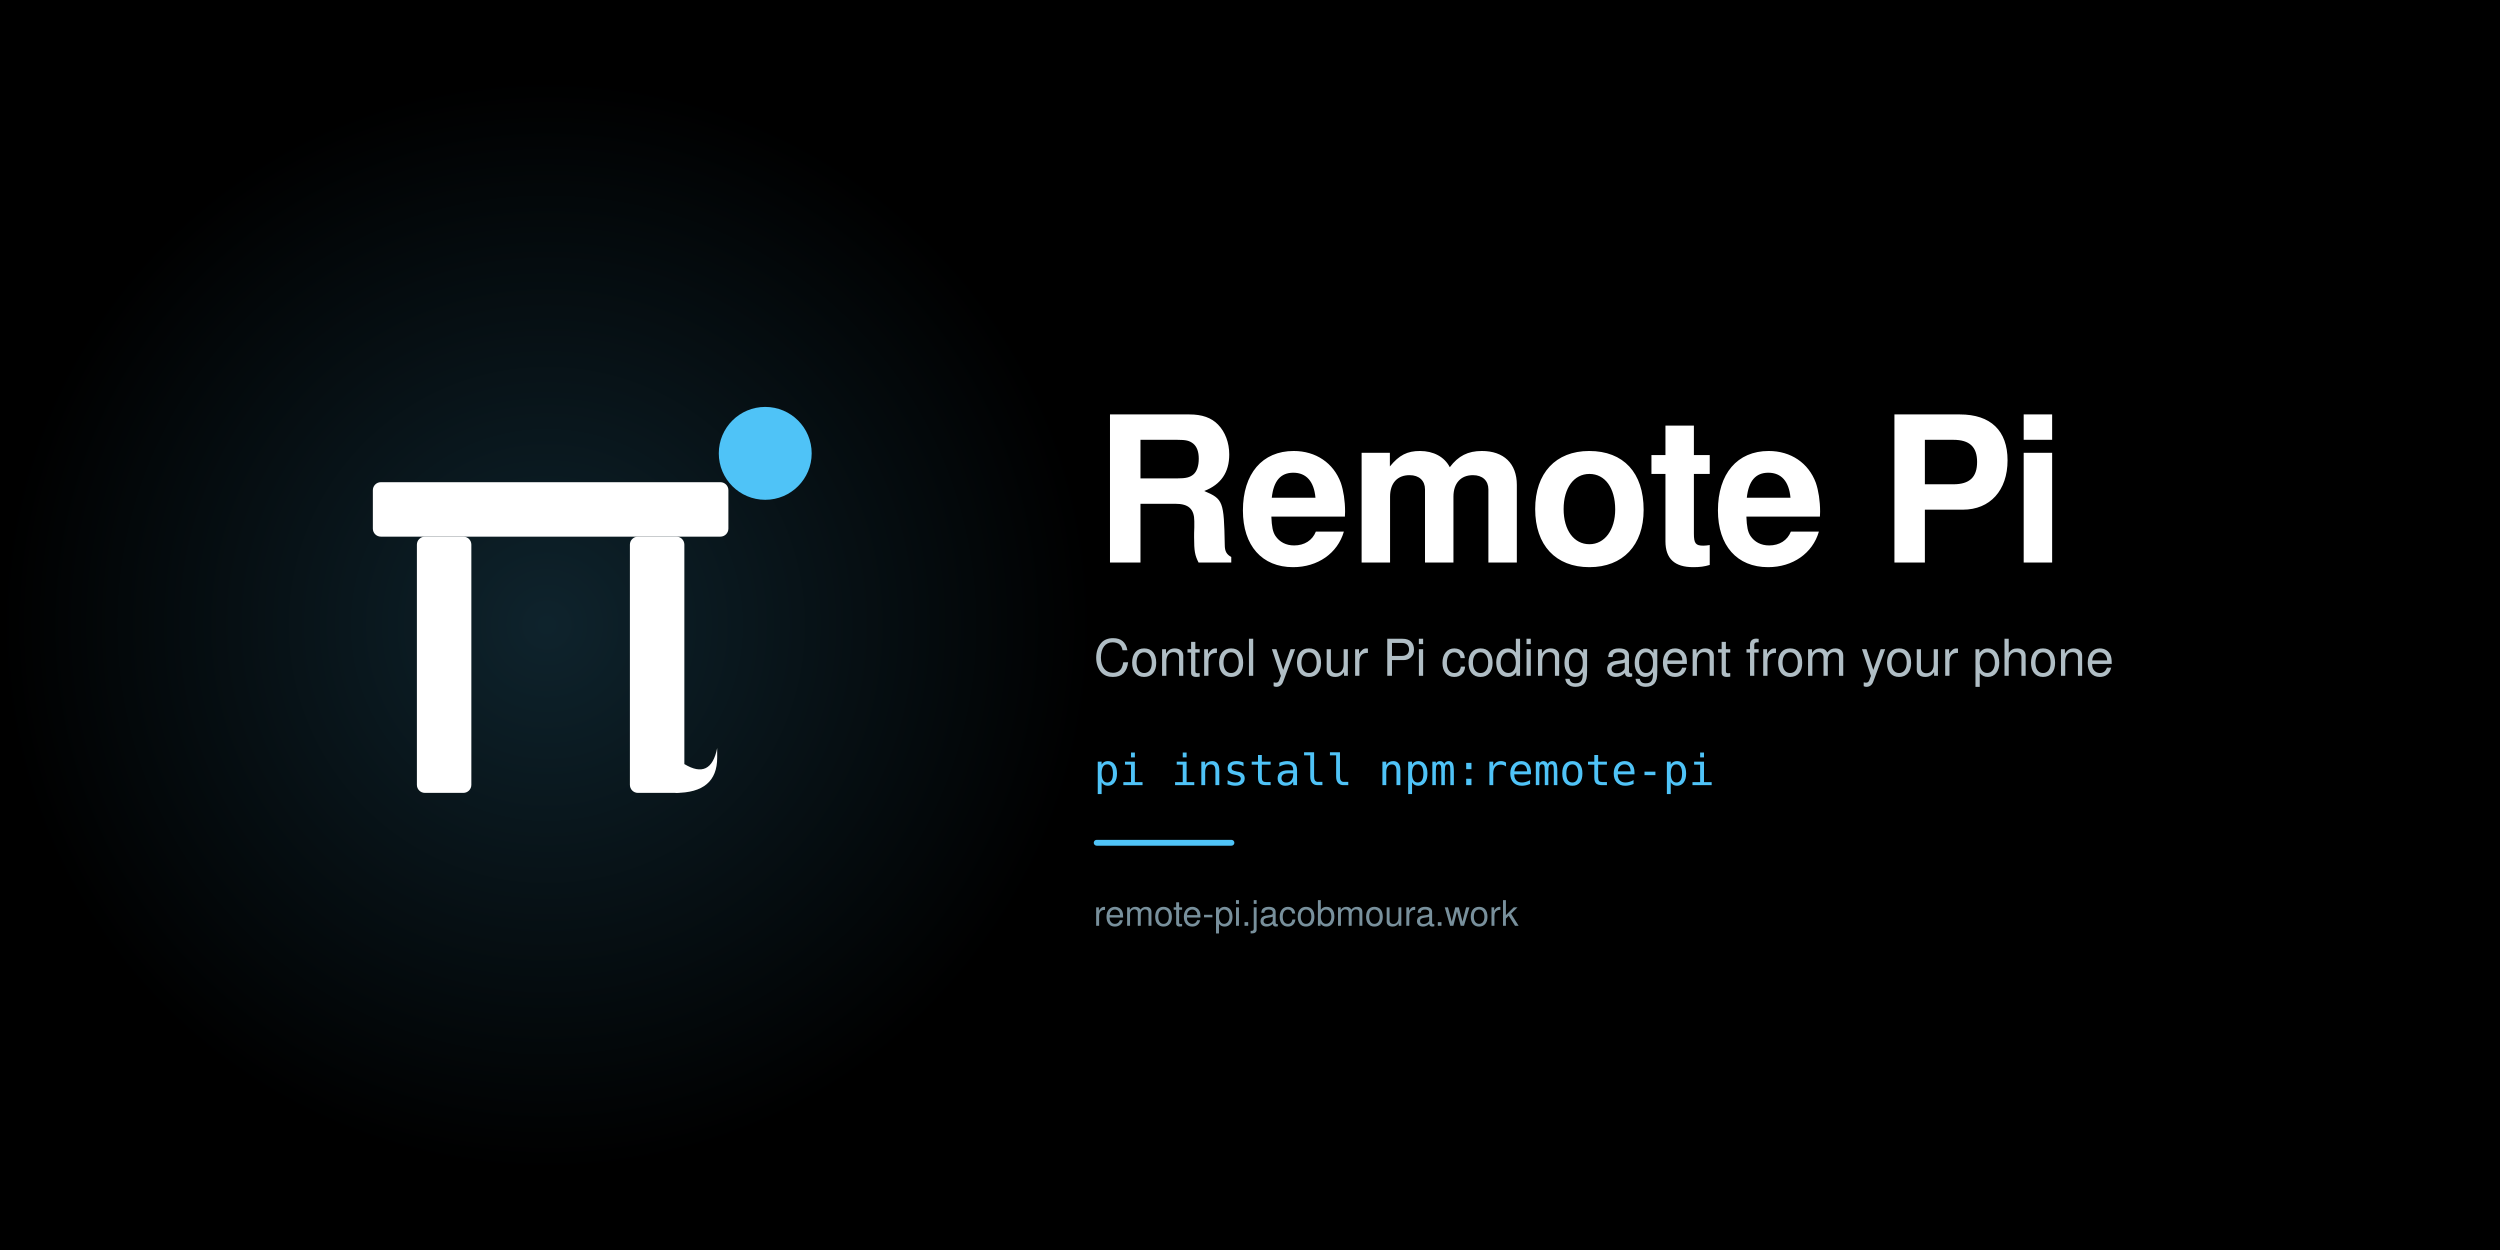
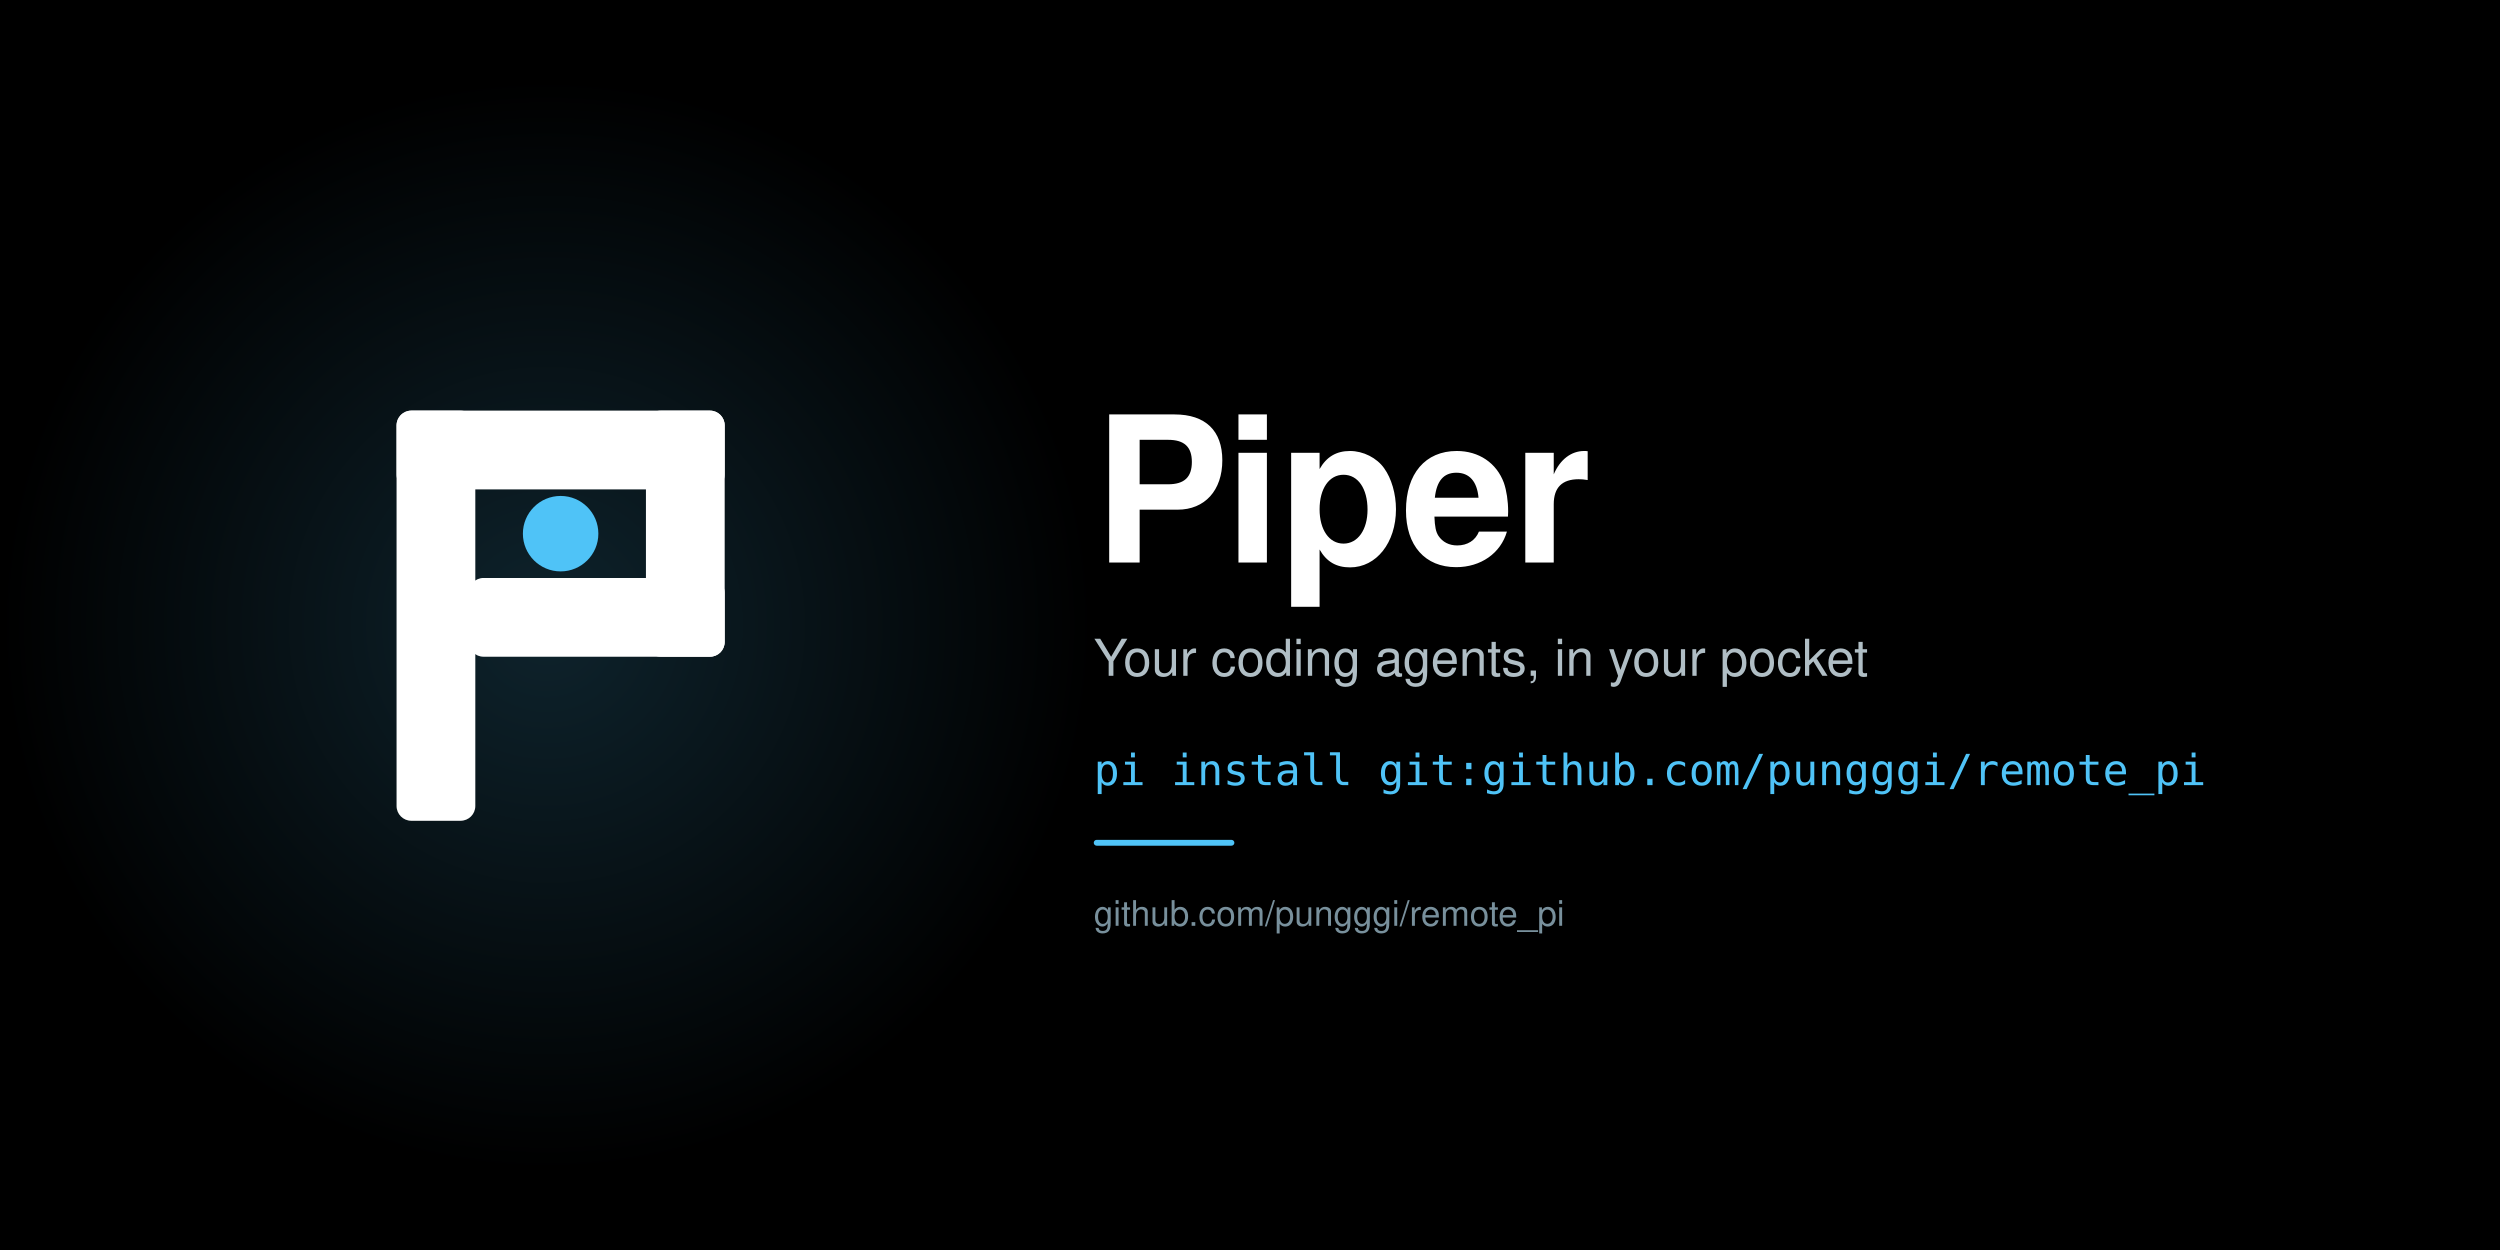
<svg xmlns="http://www.w3.org/2000/svg" viewBox="0 0 1280 640" width="1280" height="640">
  <rect width="1280" height="640" fill="#000000" />
  <defs>
    <radialGradient id="accentGlow" cx="50%" cy="50%" r="50%">
      <stop offset="0%" stop-color="#4FC3F7" stop-opacity="0.18" />
      <stop offset="100%" stop-color="#4FC3F7" stop-opacity="0" />
    </radialGradient>
  </defs>
  <circle cx="280" cy="320" r="280" fill="url(#accentGlow)" />
-   <g transform="translate(72, 96) scale(0.41)">
+   <g transform="translate(72, 96) scale(0.42)">
    <g fill="#FFFFFF">
-       <rect x="290" y="368" width="444" height="68" rx="10" />
-       <rect x="345" y="436" width="68" height="320" rx="10" />
-       <rect x="611" y="436" width="68" height="320" rx="10" />
-       <path d="M 679 720 Q 712 740 720 700 L 720 712 Q 720 756 668 756 L 668 736 Z" />
+       <rect x="312" y="272" width="96" height="500" rx="18" />
+       <rect x="312" y="272" width="400" height="96" rx="18" />
+       <rect x="616" y="272" width="96" height="300" rx="18" />
+       <rect x="400" y="476" width="312" height="96" rx="18" />
    </g>
-     <circle cx="780" cy="332" r="58" fill="#4FC3F7" />
+     <circle cx="512" cy="422" r="46" fill="#4FC3F7" />
  </g>
-   <text x="560" y="288" font-family="-apple-system, BlinkMacSystemFont, 'Segoe UI', Helvetica, Arial, sans-serif" font-size="104" font-weight="700" fill="#FFFFFF" letter-spacing="-1">Remote Pi</text>
-   <text x="560" y="346" font-family="-apple-system, BlinkMacSystemFont, 'Segoe UI', Helvetica, Arial, sans-serif" font-size="26" font-weight="400" fill="#B0BEC5">Control your Pi coding agent from your phone</text>
-   <text x="560" y="402" font-family="ui-monospace, 'SF Mono', Menlo, Consolas, monospace" font-size="22" font-weight="500" fill="#4FC3F7">pi install npm:remote-pi</text>
+   <text x="560" y="288" font-family="-apple-system, BlinkMacSystemFont, 'Segoe UI', Helvetica, Arial, sans-serif" font-size="104" font-weight="700" fill="#FFFFFF" letter-spacing="-1">Piper</text>
+   <text x="560" y="346" font-family="-apple-system, BlinkMacSystemFont, 'Segoe UI', Helvetica, Arial, sans-serif" font-size="26" font-weight="400" fill="#B0BEC5">Your coding agents, in your pocket</text>
+   <text x="560" y="402" font-family="ui-monospace, 'SF Mono', Menlo, Consolas, monospace" font-size="22" font-weight="500" fill="#4FC3F7">pi install git:github.com/pungggi/remote_pi</text>
  <rect x="560" y="430" width="72" height="3" rx="1.5" fill="#4FC3F7" />
-   <text x="560" y="474" font-family="-apple-system, BlinkMacSystemFont, 'Segoe UI', Helvetica, Arial, sans-serif" font-size="18" font-weight="400" fill="#78909C">remote-pi.jacobmoura.work</text>
+   <text x="560" y="474" font-family="-apple-system, BlinkMacSystemFont, 'Segoe UI', Helvetica, Arial, sans-serif" font-size="18" font-weight="400" fill="#78909C">github.com/pungggi/remote_pi</text>
</svg>
